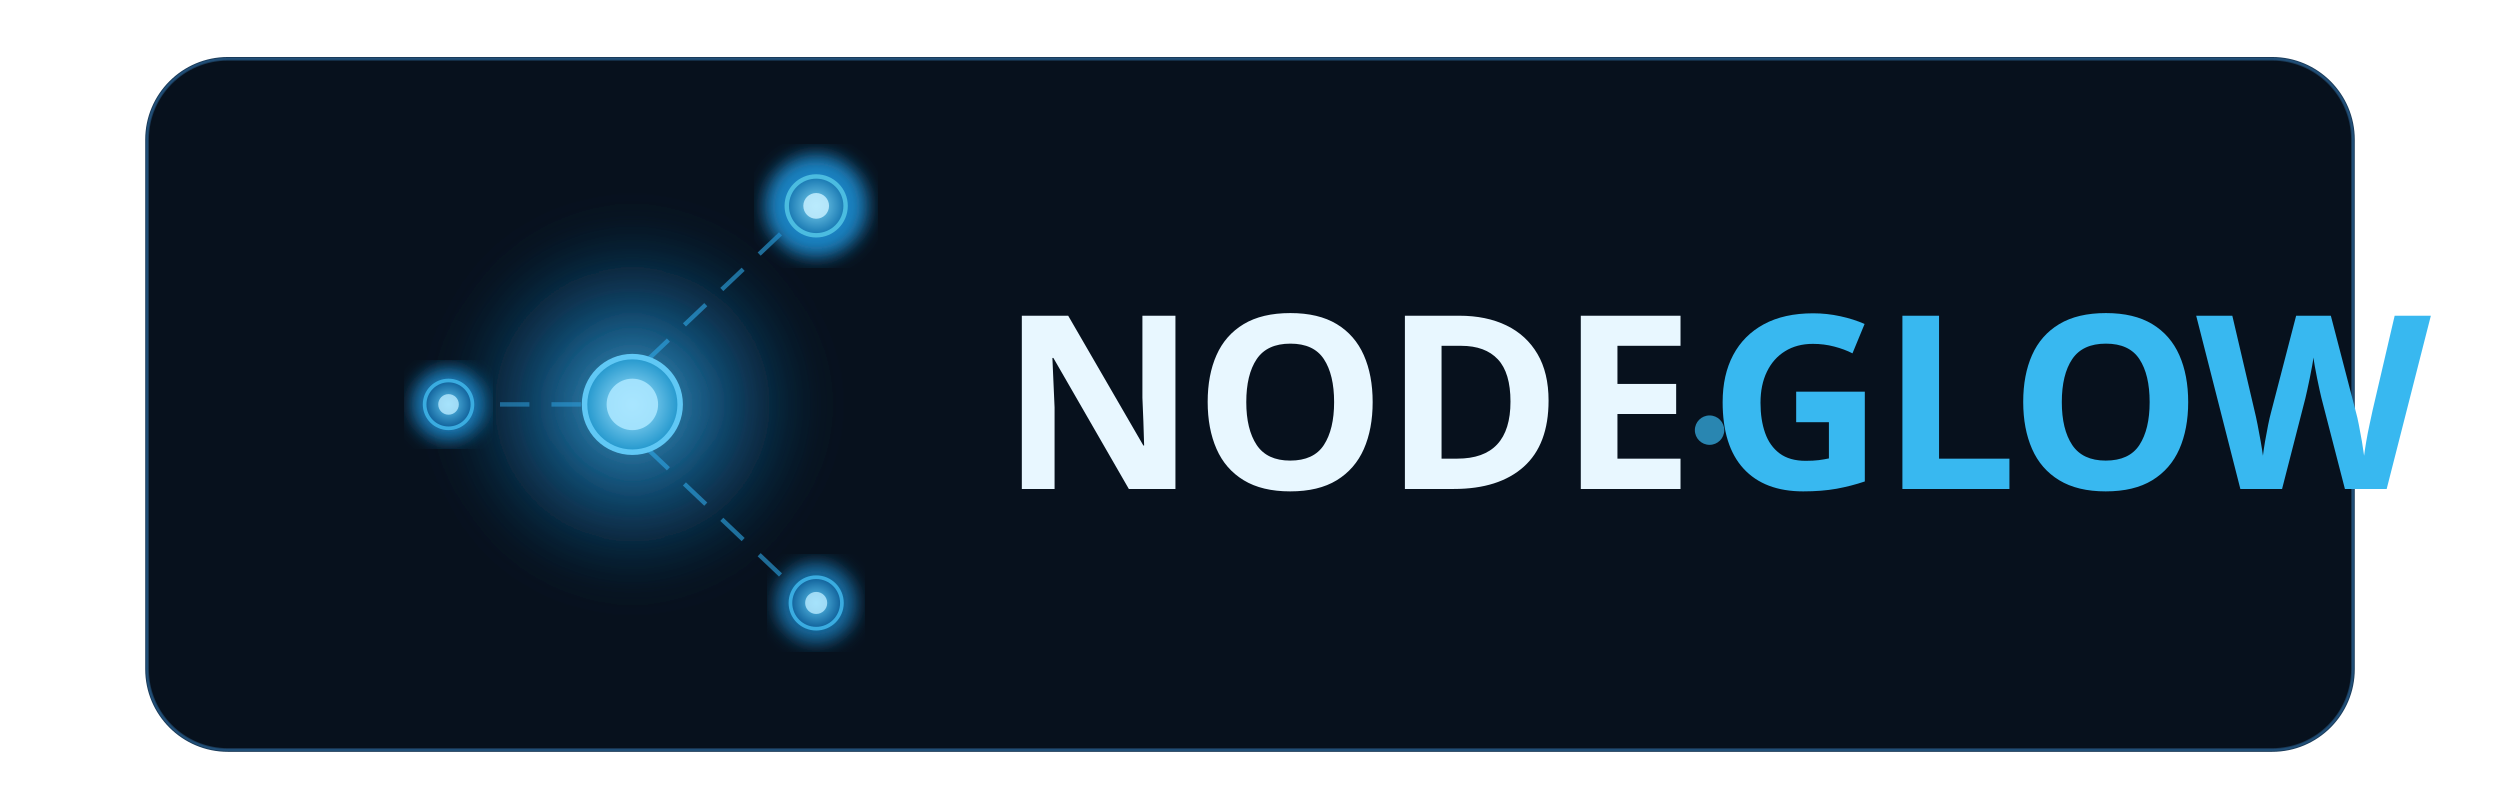
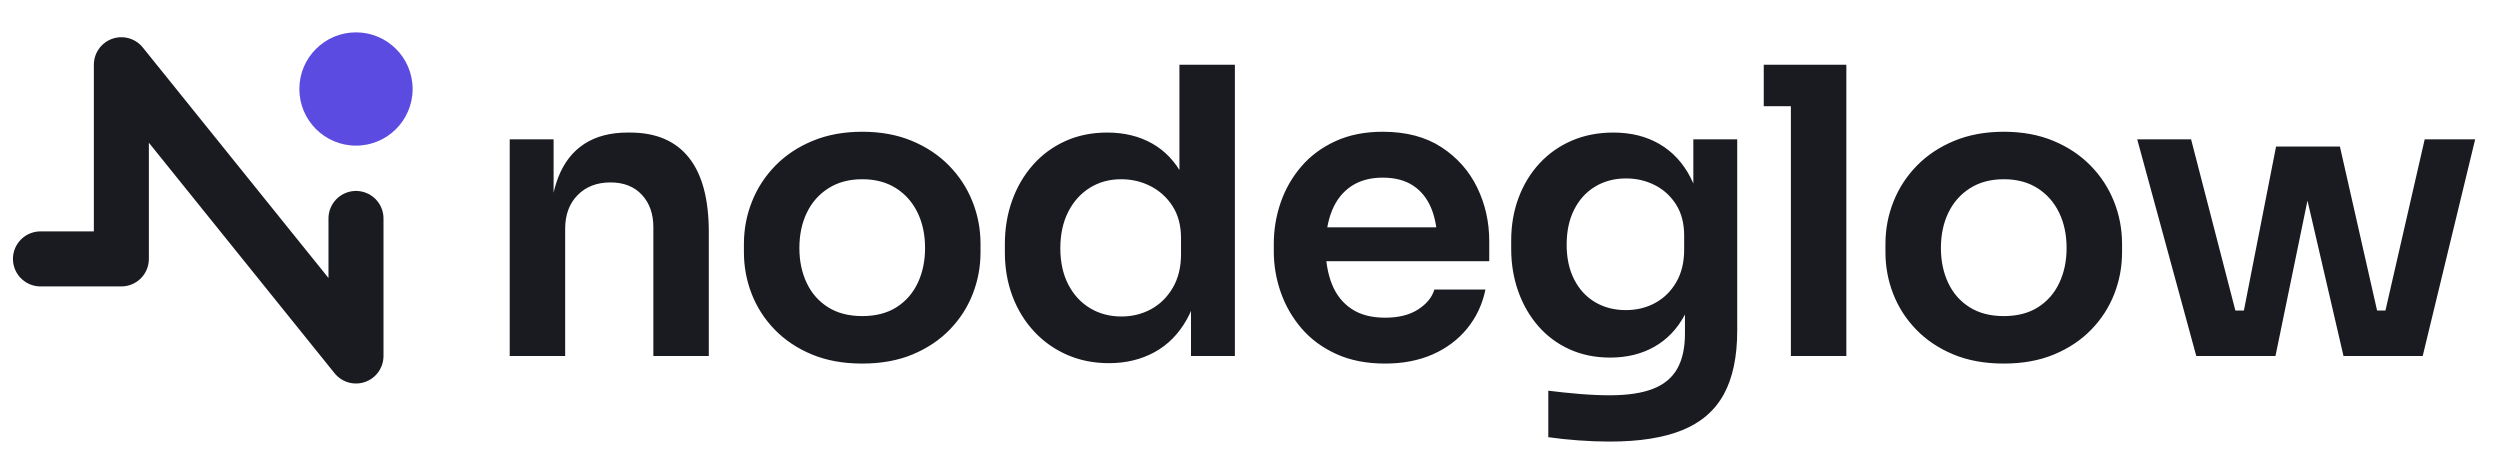
- <svg xmlns="http://www.w3.org/2000/svg" width="100%" viewBox="0 0 680 220">
+ <svg xmlns="http://www.w3.org/2000/svg" viewBox="1 3 154.5 29" role="img" aria-label="nodeglow">
+   <style>.s{stroke:#191B21}.t{fill:#191B21}.d{fill:#5B4BE0}.h{display:none}@media (prefers-color-scheme:dark){.s{stroke:#ECEEF2}.t{fill:#ECEEF2}.d{fill:#7C6CFF}.h{display:inline}}</style>
  <defs>
-     <radialGradient id="core-glow" cx="50%" cy="50%" r="50%">
-       <stop offset="0%" stop-color="#60C8F5" stop-opacity="0.9" />
-       <stop offset="40%" stop-color="#1A8FD4" stop-opacity="0.6" />
-       <stop offset="100%" stop-color="#0A4A7A" stop-opacity="0" />
+     <radialGradient id="glow">
+       <stop offset="0" stop-color="#7C6CFF" stop-opacity=".5" />
+       <stop offset=".45" stop-color="#7C6CFF" stop-opacity=".16" />
+       <stop offset="1" stop-color="#7C6CFF" stop-opacity="0" />
    </radialGradient>
-     <radialGradient id="node-a" cx="50%" cy="50%" r="50%">
-       <stop offset="0%" stop-color="#A8E6FF" />
-       <stop offset="100%" stop-color="#2196CC" />
-     </radialGradient>
-     <radialGradient id="node-b" cx="50%" cy="50%" r="50%">
-       <stop offset="0%" stop-color="#7DD3F0" />
-       <stop offset="100%" stop-color="#1575B0" />
-     </radialGradient>
-     <radialGradient id="node-c" cx="50%" cy="50%" r="50%">
-       <stop offset="0%" stop-color="#5EC5EE" />
-       <stop offset="100%" stop-color="#0E5E98" />
-     </radialGradient>
-     <filter id="blur-soft">
-       <feGaussianBlur stdDeviation="6" />
-     </filter>
-     <filter id="blur-xs">
-       <feGaussianBlur stdDeviation="2.5" />
-     </filter>
  </defs>
-   <rect x="40" y="16" width="600" height="188" rx="22" fill="#07111D" stroke="#1A3A58" stroke-width="1" style="fill:rgb(7, 17, 29);stroke:rgb(26, 58, 88);color:rgb(0, 0, 0);stroke-width:1px;stroke-linecap:butt;stroke-linejoin:miter;opacity:1;font-family:&quot;Anthropic Sans&quot;, -apple-system, BlinkMacSystemFont, &quot;Segoe UI&quot;, sans-serif;font-size:16px;font-weight:400;text-anchor:start;dominant-baseline:auto" />
-   <rect x="40" y="16" width="600" height="188" rx="22" fill="none" stroke="#2A6FA8" stroke-width="0.5" opacity="0.4" style="fill:none;stroke:rgb(42, 111, 168);color:rgb(0, 0, 0);stroke-width:0.5px;stroke-linecap:butt;stroke-linejoin:miter;opacity:0.4;font-family:&quot;Anthropic Sans&quot;, -apple-system, BlinkMacSystemFont, &quot;Segoe UI&quot;, sans-serif;font-size:16px;font-weight:400;text-anchor:start;dominant-baseline:auto" />
-   <ellipse cx="172" cy="110" rx="52" ry="52" fill="url(#core-glow)" filter="url(#blur-soft)" style="stroke:none;color:rgb(0, 0, 0);stroke-width:1px;stroke-linecap:butt;stroke-linejoin:miter;opacity:0.9;font-family:&quot;Anthropic Sans&quot;, -apple-system, BlinkMacSystemFont, &quot;Segoe UI&quot;, sans-serif;font-size:16px;font-weight:400;text-anchor:start;dominant-baseline:auto" />
-   <line x1="176" y1="98" x2="214" y2="62" stroke="#2FA8E8" stroke-width="1.2" opacity="0.6" style="fill:rgb(0, 0, 0);stroke:rgb(47, 168, 232);color:rgb(0, 0, 0);stroke-width:1.2px;stroke-dasharray:8px, 6px;stroke-linecap:butt;stroke-linejoin:miter;opacity:0.6;font-family:&quot;Anthropic Sans&quot;, -apple-system, BlinkMacSystemFont, &quot;Segoe UI&quot;, sans-serif;font-size:16px;font-weight:400;text-anchor:start;dominant-baseline:auto" />
-   <line x1="176" y1="122" x2="214" y2="158" stroke="#2FA8E8" stroke-width="1.2" opacity="0.6" style="fill:rgb(0, 0, 0);stroke:rgb(47, 168, 232);color:rgb(0, 0, 0);stroke-width:1.2px;stroke-dasharray:8px, 6px;stroke-linecap:butt;stroke-linejoin:miter;opacity:0.6;font-family:&quot;Anthropic Sans&quot;, -apple-system, BlinkMacSystemFont, &quot;Segoe UI&quot;, sans-serif;font-size:16px;font-weight:400;text-anchor:start;dominant-baseline:auto" />
-   <line x1="158" y1="110" x2="130" y2="110" stroke="#2FA8E8" stroke-width="1.2" opacity="0.5" style="fill:rgb(0, 0, 0);stroke:rgb(47, 168, 232);color:rgb(0, 0, 0);stroke-width:1.2px;stroke-dasharray:8px, 6px;stroke-linecap:butt;stroke-linejoin:miter;opacity:0.5;font-family:&quot;Anthropic Sans&quot;, -apple-system, BlinkMacSystemFont, &quot;Segoe UI&quot;, sans-serif;font-size:16px;font-weight:400;text-anchor:start;dominant-baseline:auto" />
-   <circle cx="222" cy="56" r="14" fill="#1A8FD4" opacity="0.25" filter="url(#blur-xs)" style="fill:rgb(26, 143, 212);stroke:none;color:rgb(0, 0, 0);stroke-width:1px;stroke-linecap:butt;stroke-linejoin:miter;opacity:0.893;font-family:&quot;Anthropic Sans&quot;, -apple-system, BlinkMacSystemFont, &quot;Segoe UI&quot;, sans-serif;font-size:16px;font-weight:400;text-anchor:start;dominant-baseline:auto" />
-   <circle cx="222" cy="164" r="11" fill="#1A8FD4" opacity="0.20" filter="url(#blur-xs)" style="fill:rgb(26, 143, 212);stroke:none;color:rgb(0, 0, 0);stroke-width:1px;stroke-linecap:butt;stroke-linejoin:miter;opacity:0.723;font-family:&quot;Anthropic Sans&quot;, -apple-system, BlinkMacSystemFont, &quot;Segoe UI&quot;, sans-serif;font-size:16px;font-weight:400;text-anchor:start;dominant-baseline:auto" />
-   <circle cx="122" cy="110" r="10" fill="#1A8FD4" opacity="0.20" filter="url(#blur-xs)" style="fill:rgb(26, 143, 212);stroke:none;color:rgb(0, 0, 0);stroke-width:1px;stroke-linecap:butt;stroke-linejoin:miter;opacity:0.827;font-family:&quot;Anthropic Sans&quot;, -apple-system, BlinkMacSystemFont, &quot;Segoe UI&quot;, sans-serif;font-size:16px;font-weight:400;text-anchor:start;dominant-baseline:auto" />
-   <circle cx="172" cy="110" r="13" fill="url(#node-a)" stroke="#60C8F5" stroke-width="1.5" style="stroke:rgb(96, 200, 245);color:rgb(0, 0, 0);stroke-width:1.5px;stroke-linecap:butt;stroke-linejoin:miter;opacity:1;font-family:&quot;Anthropic Sans&quot;, -apple-system, BlinkMacSystemFont, &quot;Segoe UI&quot;, sans-serif;font-size:16px;font-weight:400;text-anchor:start;dominant-baseline:auto" />
-   <circle cx="172" cy="110" r="7" fill="#A8E6FF" opacity="0.9" style="fill:rgb(168, 230, 255);stroke:none;color:rgb(0, 0, 0);stroke-width:1px;stroke-linecap:butt;stroke-linejoin:miter;opacity:0.9;font-family:&quot;Anthropic Sans&quot;, -apple-system, BlinkMacSystemFont, &quot;Segoe UI&quot;, sans-serif;font-size:16px;font-weight:400;text-anchor:start;dominant-baseline:auto" />
-   <circle cx="222" cy="56" r="8" fill="url(#node-b)" stroke="#4BBCE0" stroke-width="1.2" style="stroke:rgb(75, 188, 224);color:rgb(0, 0, 0);stroke-width:1.2px;stroke-linecap:butt;stroke-linejoin:miter;opacity:1;font-family:&quot;Anthropic Sans&quot;, -apple-system, BlinkMacSystemFont, &quot;Segoe UI&quot;, sans-serif;font-size:16px;font-weight:400;text-anchor:start;dominant-baseline:auto" />
-   <circle cx="222" cy="56" r="3.5" fill="#C4EEFF" opacity="0.85" style="fill:rgb(196, 238, 255);stroke:none;color:rgb(0, 0, 0);stroke-width:1px;stroke-linecap:butt;stroke-linejoin:miter;opacity:0.85;font-family:&quot;Anthropic Sans&quot;, -apple-system, BlinkMacSystemFont, &quot;Segoe UI&quot;, sans-serif;font-size:16px;font-weight:400;text-anchor:start;dominant-baseline:auto" />
-   <circle cx="222" cy="164" r="7" fill="url(#node-c)" stroke="#3AACE0" stroke-width="1" style="stroke:rgb(58, 172, 224);color:rgb(0, 0, 0);stroke-width:1px;stroke-linecap:butt;stroke-linejoin:miter;opacity:1;font-family:&quot;Anthropic Sans&quot;, -apple-system, BlinkMacSystemFont, &quot;Segoe UI&quot;, sans-serif;font-size:16px;font-weight:400;text-anchor:start;dominant-baseline:auto" />
-   <circle cx="222" cy="164" r="3" fill="#B8EAFF" opacity="0.8" style="fill:rgb(184, 234, 255);stroke:none;color:rgb(0, 0, 0);stroke-width:1px;stroke-linecap:butt;stroke-linejoin:miter;opacity:0.8;font-family:&quot;Anthropic Sans&quot;, -apple-system, BlinkMacSystemFont, &quot;Segoe UI&quot;, sans-serif;font-size:16px;font-weight:400;text-anchor:start;dominant-baseline:auto" />
-   <circle cx="122" cy="110" r="6.5" fill="url(#node-c)" stroke="#3AACE0" stroke-width="1" style="stroke:rgb(58, 172, 224);color:rgb(0, 0, 0);stroke-width:1px;stroke-linecap:butt;stroke-linejoin:miter;opacity:1;font-family:&quot;Anthropic Sans&quot;, -apple-system, BlinkMacSystemFont, &quot;Segoe UI&quot;, sans-serif;font-size:16px;font-weight:400;text-anchor:start;dominant-baseline:auto" />
-   <circle cx="122" cy="110" r="2.8" fill="#B8EAFF" opacity="0.8" style="fill:rgb(184, 234, 255);stroke:none;color:rgb(0, 0, 0);stroke-width:1px;stroke-linecap:butt;stroke-linejoin:miter;opacity:0.8;font-family:&quot;Anthropic Sans&quot;, -apple-system, BlinkMacSystemFont, &quot;Segoe UI&quot;, sans-serif;font-size:16px;font-weight:400;text-anchor:start;dominant-baseline:auto" />
-   <text x="272" y="133" font-family="'Syne', 'DM Sans', sans-serif" font-size="66" font-weight="800" letter-spacing="-1" fill="#E8F7FF" style="fill:rgb(232, 247, 255);stroke:none;color:rgb(0, 0, 0);stroke-width:1px;stroke-linecap:butt;stroke-linejoin:miter;opacity:1;font-family:Syne, &quot;DM Sans&quot;, sans-serif;font-size:66px;font-weight:800;text-anchor:start;dominant-baseline:auto">NODE</text>
-   <text x="464.73" y="133" font-family="'Syne', 'DM Sans', sans-serif" font-size="66" font-weight="800" letter-spacing="-1" fill="#38B8F0" style="fill:rgb(56, 184, 240);stroke:none;color:rgb(0, 0, 0);stroke-width:1px;stroke-linecap:butt;stroke-linejoin:miter;opacity:1;font-family:Syne, &quot;DM Sans&quot;, sans-serif;font-size:66px;font-weight:800;text-anchor:start;dominant-baseline:auto">GLOW</text>
-   <circle cx="465" cy="117" r="4" fill="#38B8F0" opacity="0.7" style="fill:rgb(56, 184, 240);stroke:none;color:rgb(0, 0, 0);stroke-width:1px;stroke-linecap:butt;stroke-linejoin:miter;opacity:0.7;font-family:&quot;Anthropic Sans&quot;, -apple-system, BlinkMacSystemFont, &quot;Segoe UI&quot;, sans-serif;font-size:16px;font-weight:400;text-anchor:start;dominant-baseline:auto" />
+   <circle class="h" cx="23" cy="8.5" r="8.4" fill="url(#glow)" />
+   <path d="M3.5 19H8.5V7L23 25V16.5" fill="none" class="s" stroke-width="3.4" stroke-linecap="round" stroke-linejoin="round" />
+   <circle cx="23" cy="8.5" r="3.5" class="d" />
+   <path transform="translate(30.552 25) scale(0.024658)" class="t" d="M79 0V-543H189V-310H179Q179.0 -392.5 200.75 -448.0Q222.5 -503.5 266.25 -531.75Q310 -560 374.5 -560.0H380.5Q478 -560 528.0 -497.25Q578.0 -434.5 578.0 -310.5V0H439V-323Q439 -373 410.25 -404.0Q381.5 -435.0 331.5 -435.0Q280.5 -435.0 249.25 -403.25Q218.0 -371.5 218 -319V0ZM962.5 19.0Q891.0 19 836.0 -4.0Q781.0 -27 743.0 -66.25Q705.0 -105.5 685.5 -155.5Q666.0 -205.5 666.0 -260V-281Q666.0 -336.5 686.25 -387.25Q706.5 -438.0 745.0 -477.25Q783.5 -516.5 838.5 -539.25Q893.5 -562.0 962.5 -562.0Q1032.0 -562 1086.75 -539.25Q1141.5 -516.5 1180.0 -477.25Q1218.5 -438.0 1238.75 -387.25Q1259.0 -336.5 1259.0 -281V-260Q1259.0 -205.5 1239.5 -155.5Q1220.0 -105.5 1182.0 -66.25Q1144.0 -27 1089.0 -4.0Q1034.0 19 962.5 19.0ZM962.5 -100.0Q1013.5 -100.0 1048.5 -122.25Q1083.5 -144.5 1101.75 -183.25Q1120.0 -222 1120.0 -270.5Q1120.0 -320.5 1101.25 -359.25Q1082.5 -398.0 1047.25 -420.5Q1012.0 -443 962.5 -443.0Q913.5 -443.0 878.0 -420.5Q842.5 -398.0 823.75 -359.25Q805.0 -320.5 805.0 -270.5Q805.0 -222 823.25 -183.25Q841.5 -144.5 876.75 -122.25Q912.0 -100 962.5 -100.0ZM1581.0 18Q1523.5 18.0 1475.75 -3.0Q1428.0 -24 1393.0 -61.75Q1358.0 -99.5 1339.0 -150.0Q1320.0 -200.5 1320.0 -259.5V-280.5Q1320.0 -339 1338.25 -389.75Q1356.5 -440.5 1390.25 -478.75Q1424.0 -517 1471.25 -538.5Q1518.5 -560.0 1576.5 -560.0Q1640.5 -560.0 1689.25 -532.5Q1738.0 -505 1766.75 -450.0Q1795.5 -395.0 1798.5 -312.0L1757.5 -359.5V-730.0H1896.5V0.0H1786.5V-230.5H1810.5Q1807.5 -148.0 1776.5 -92.5Q1745.5 -37.0 1695.0 -9.5Q1644.5 18.0 1581.0 18ZM1612.0 -99Q1653.0 -99 1686.75 -117.5Q1720.5 -136.0 1741.0 -171.25Q1761.5 -206.5 1761.5 -255.0V-295.0Q1761.5 -342.5 1740.5 -375.25Q1719.5 -408.0 1685.5 -425.5Q1651.5 -443.0 1611.5 -443.0Q1567.0 -443 1532.5 -421.25Q1498.0 -399.5 1478.5 -360.75Q1459.0 -322 1459.0 -270Q1459.0 -218 1478.75 -179.5Q1498.5 -141.0 1533.25 -120.0Q1568.0 -99 1612.0 -99ZM2273.0 19Q2203.0 19 2150.5 -5.0Q2098.0 -29 2063.5 -69.25Q2029.0 -109.5 2011.5 -159.5Q1994.0 -209.5 1994.0 -262V-281Q1994.0 -335 2011.5 -385.25Q2029.0 -435.5 2063.25 -475.25Q2097.5 -515.0 2148.75 -538.5Q2200.0 -562 2267.0 -562Q2355.0 -562 2414.25 -523.25Q2473.5 -484.5 2503.75 -422.25Q2534.0 -360 2534.0 -288V-237.5H2053.0V-322.5H2446.5L2404.0 -281Q2404.0 -333 2388.75 -370.0Q2373.5 -407.0 2343.25 -427.0Q2313.0 -447 2267.0 -447Q2220.5 -447.0 2188.5 -425.75Q2156.5 -404.5 2140.25 -365.25Q2124.0 -326 2124.0 -271Q2124.0 -219.5 2139.75 -180.0Q2155.5 -140.5 2188.5 -118.25Q2221.5 -96.0 2273.0 -96Q2323.5 -96.0 2355.5 -116.5Q2387.5 -137.0 2396.5 -166.5H2524.5Q2513.0 -111 2478.75 -69.0Q2444.5 -27.0 2392.25 -4.0Q2340.0 19 2273.0 19ZM2836.5 214.5Q2797.5 214.5 2757.0 211.5Q2716.5 208.5 2682.0 203.5V87Q2717.5 91.5 2758.75 95.0Q2800.0 98.5 2835.5 98.5Q2903.0 98.5 2944.5 82.25Q2986.0 66 3005.25 31.75Q3024.5 -2.5 3024.5 -56.0V-163.0L3054.5 -231.0Q3052.0 -155.5 3024.0 -103.0Q2996.0 -50.5 2948.0 -23.25Q2900.0 4 2837.0 4Q2781.0 4 2735.25 -16.75Q2689.5 -37.5 2657.0 -74.75Q2624.5 -112.0 2606.75 -161.75Q2589.0 -211.5 2589.0 -268.5V-289.5Q2589.0 -347 2607.5 -396.5Q2626.0 -446 2660.0 -482.75Q2694.0 -519.5 2741.0 -539.75Q2788.0 -560 2845.0 -560Q2911.5 -560.0 2961.0 -531.0Q3010.5 -502.0 3038.75 -446.75Q3067.0 -391.5 3069.5 -312.0L3045.5 -308.0V-543.0H3155.5V-64.0Q3155.5 35.0 3121.75 96.25Q3088.0 157.5 3017.5 186.0Q2947.0 214.5 2836.5 214.5ZM2876.5 -115.0Q2917.0 -115 2950.0 -133.0Q2983.0 -151 3002.75 -185.0Q3022.5 -219.0 3022.5 -266.5V-301.5Q3022.5 -348.0 3002.0 -380.0Q2981.5 -412.0 2948.5 -428.5Q2915.5 -445.0 2877.0 -445Q2833.0 -445 2799.25 -424.5Q2765.5 -404.0 2746.75 -366.75Q2728.0 -329.5 2728.0 -279Q2728.0 -228.5 2747.0 -191.5Q2766.0 -154.5 2799.5 -134.75Q2833.0 -115 2876.5 -115.0ZM3290.0 0V-730H3429.0V0ZM3222.0 -626V-730H3429.0V-626ZM3823.5 19.0Q3752.0 19 3697.0 -4.0Q3642.0 -27 3604.0 -66.25Q3566.0 -105.5 3546.5 -155.5Q3527.0 -205.5 3527.0 -260V-281Q3527.0 -336.5 3547.25 -387.25Q3567.5 -438.0 3606.0 -477.25Q3644.5 -516.5 3699.5 -539.25Q3754.5 -562.0 3823.5 -562.0Q3893.0 -562 3947.75 -539.25Q4002.5 -516.5 4041.0 -477.25Q4079.5 -438.0 4099.75 -387.25Q4120.0 -336.5 4120.0 -281V-260Q4120.0 -205.5 4100.5 -155.5Q4081.0 -105.5 4043.0 -66.25Q4005.0 -27 3950.0 -4.0Q3895.0 19 3823.5 19.0ZM3823.5 -100.0Q3874.5 -100.0 3909.5 -122.25Q3944.5 -144.5 3962.75 -183.25Q3981.0 -222 3981.0 -270.5Q3981.0 -320.5 3962.25 -359.25Q3943.5 -398.0 3908.25 -420.5Q3873.0 -443 3823.5 -443.0Q3774.5 -443.0 3739.0 -420.5Q3703.5 -398.0 3684.75 -359.25Q3666.0 -320.5 3666.0 -270.5Q3666.0 -222 3684.25 -183.25Q3702.5 -144.5 3737.75 -122.25Q3773.0 -100 3823.5 -100.0ZM4403.0 0 4506.0 -525H4666.0L4785.0 0H4675.0L4554.0 -522H4612.0L4504.5 0.0ZM4361.5 0.0 4361.0 -114H4471.5L4472.0 0ZM4306.0 0 4158.0 -543H4293.0L4433.5 0.0ZM4709.5 0.0 4710.0 -114H4820.5L4820.0 0ZM4754.0 0 4878.5 -543.0H5005.0L4873.5 0.0Z" />
</svg>
